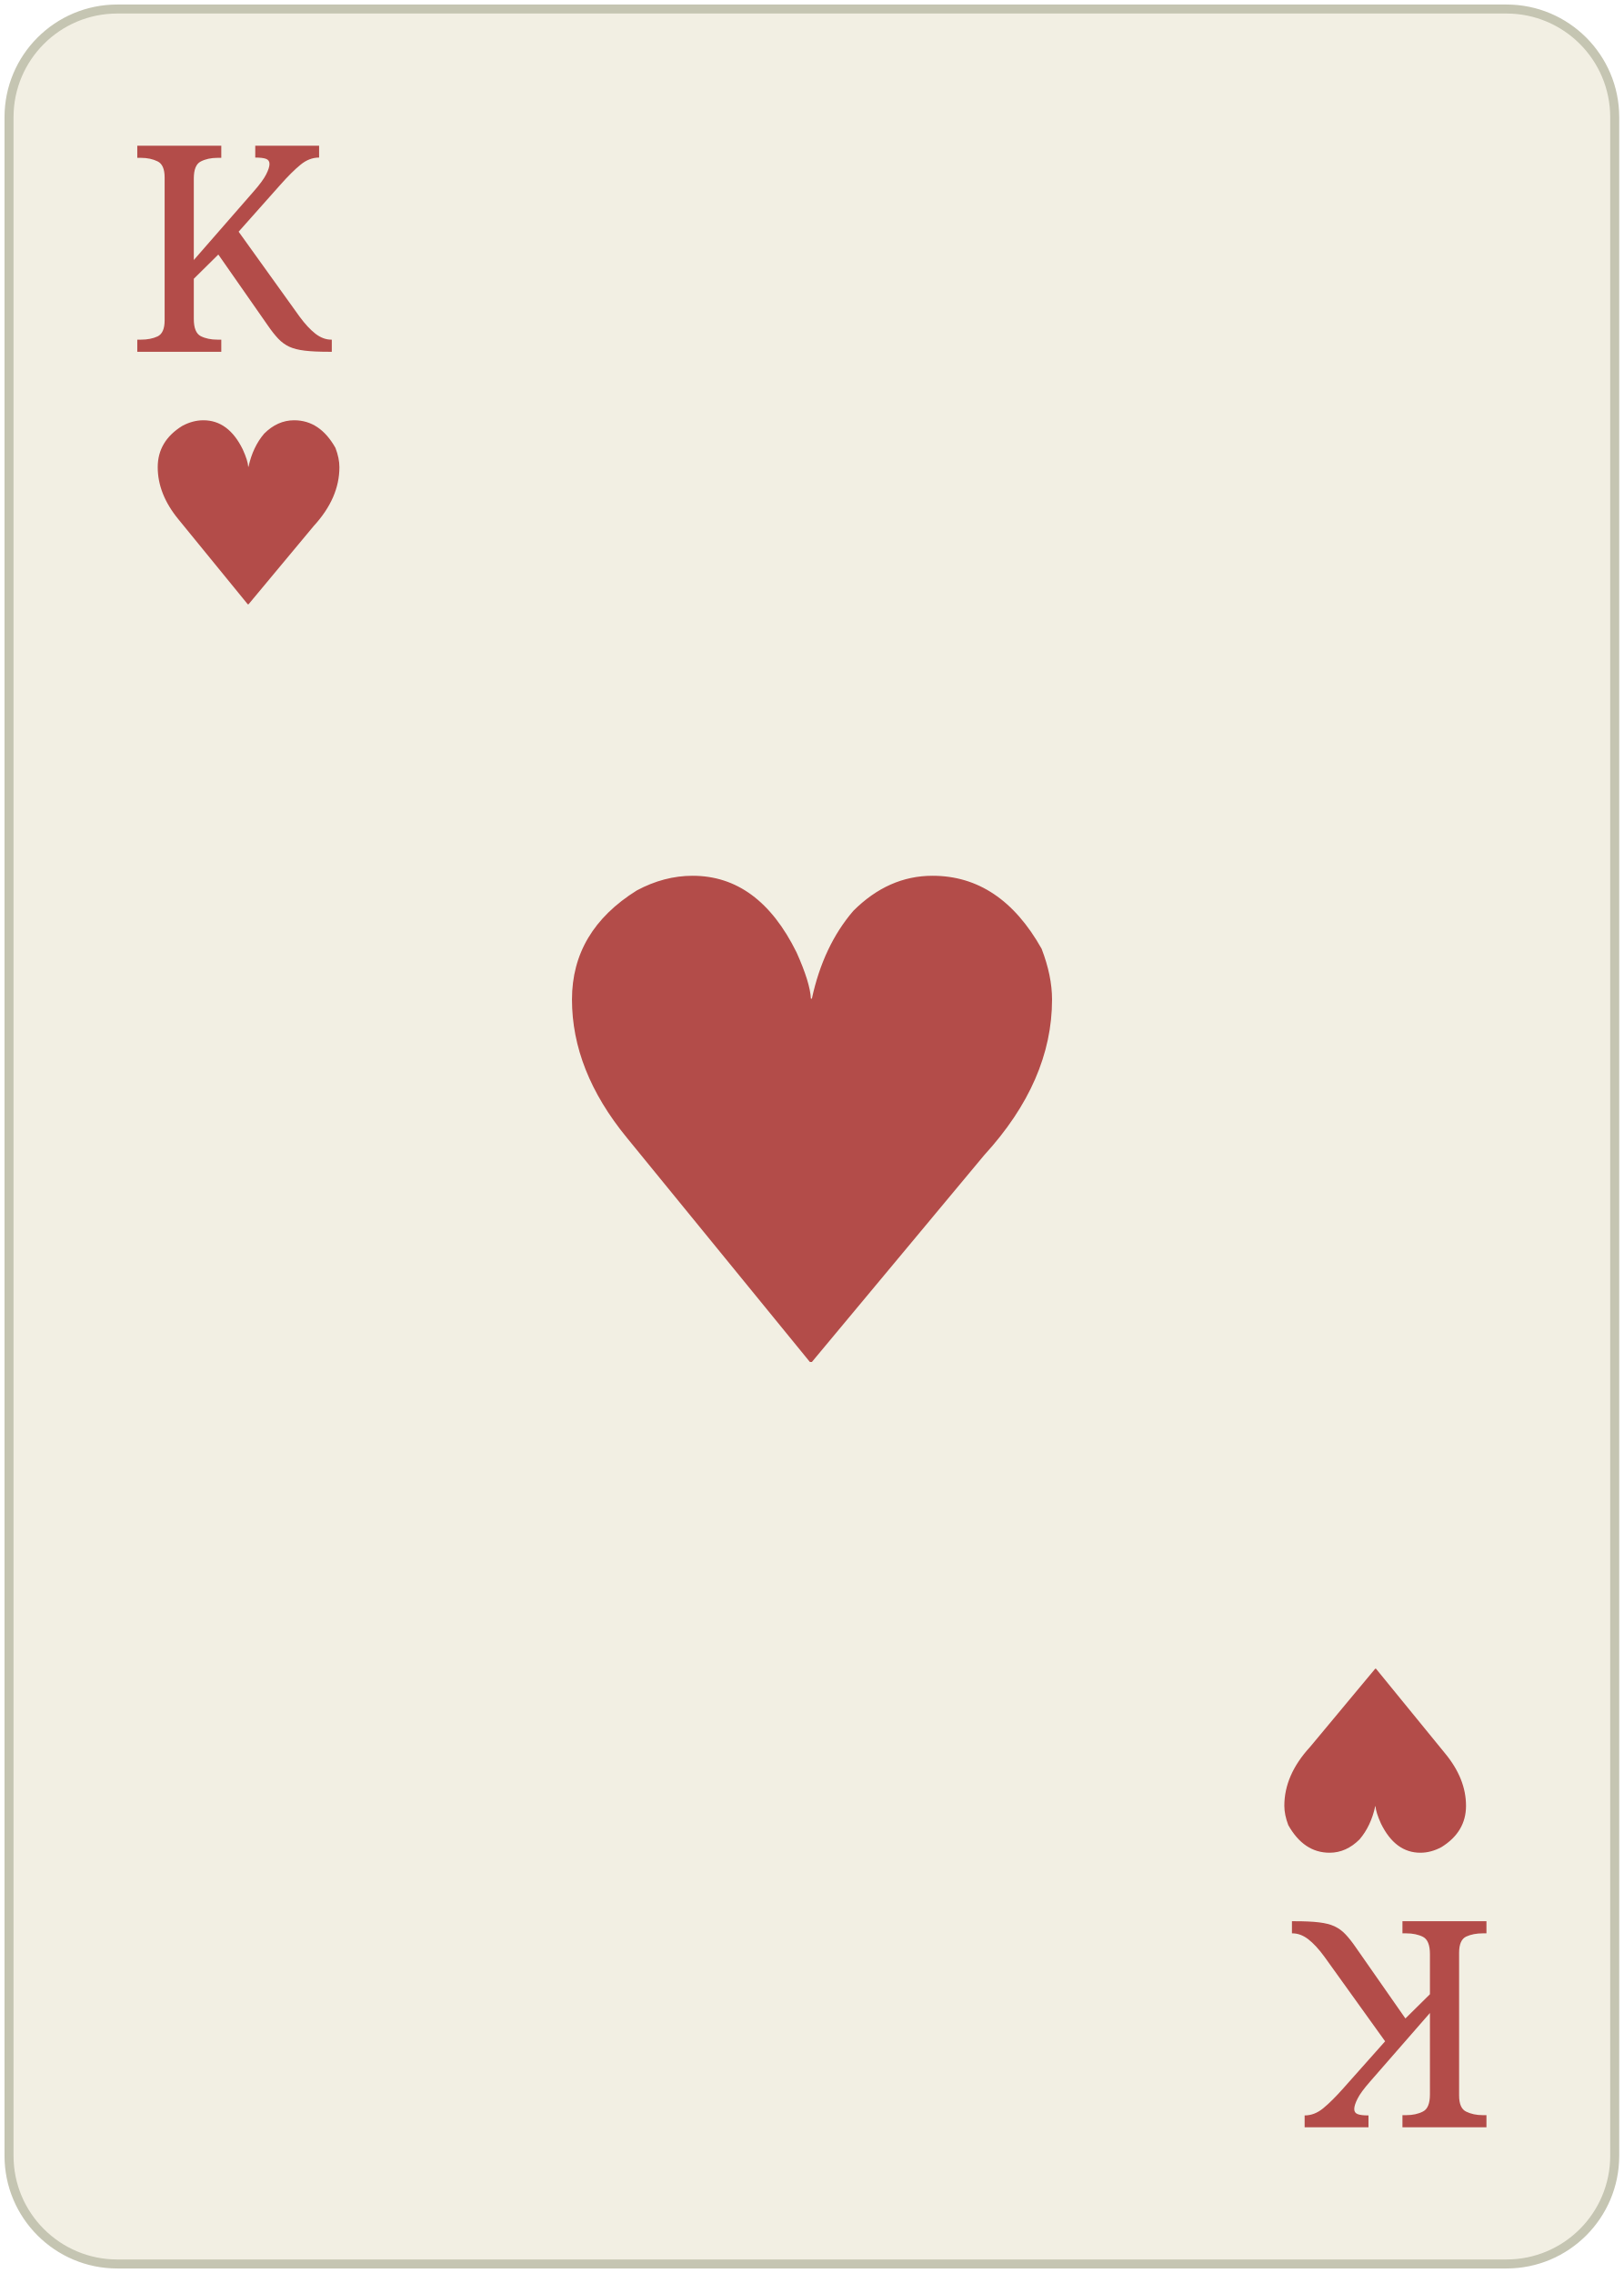
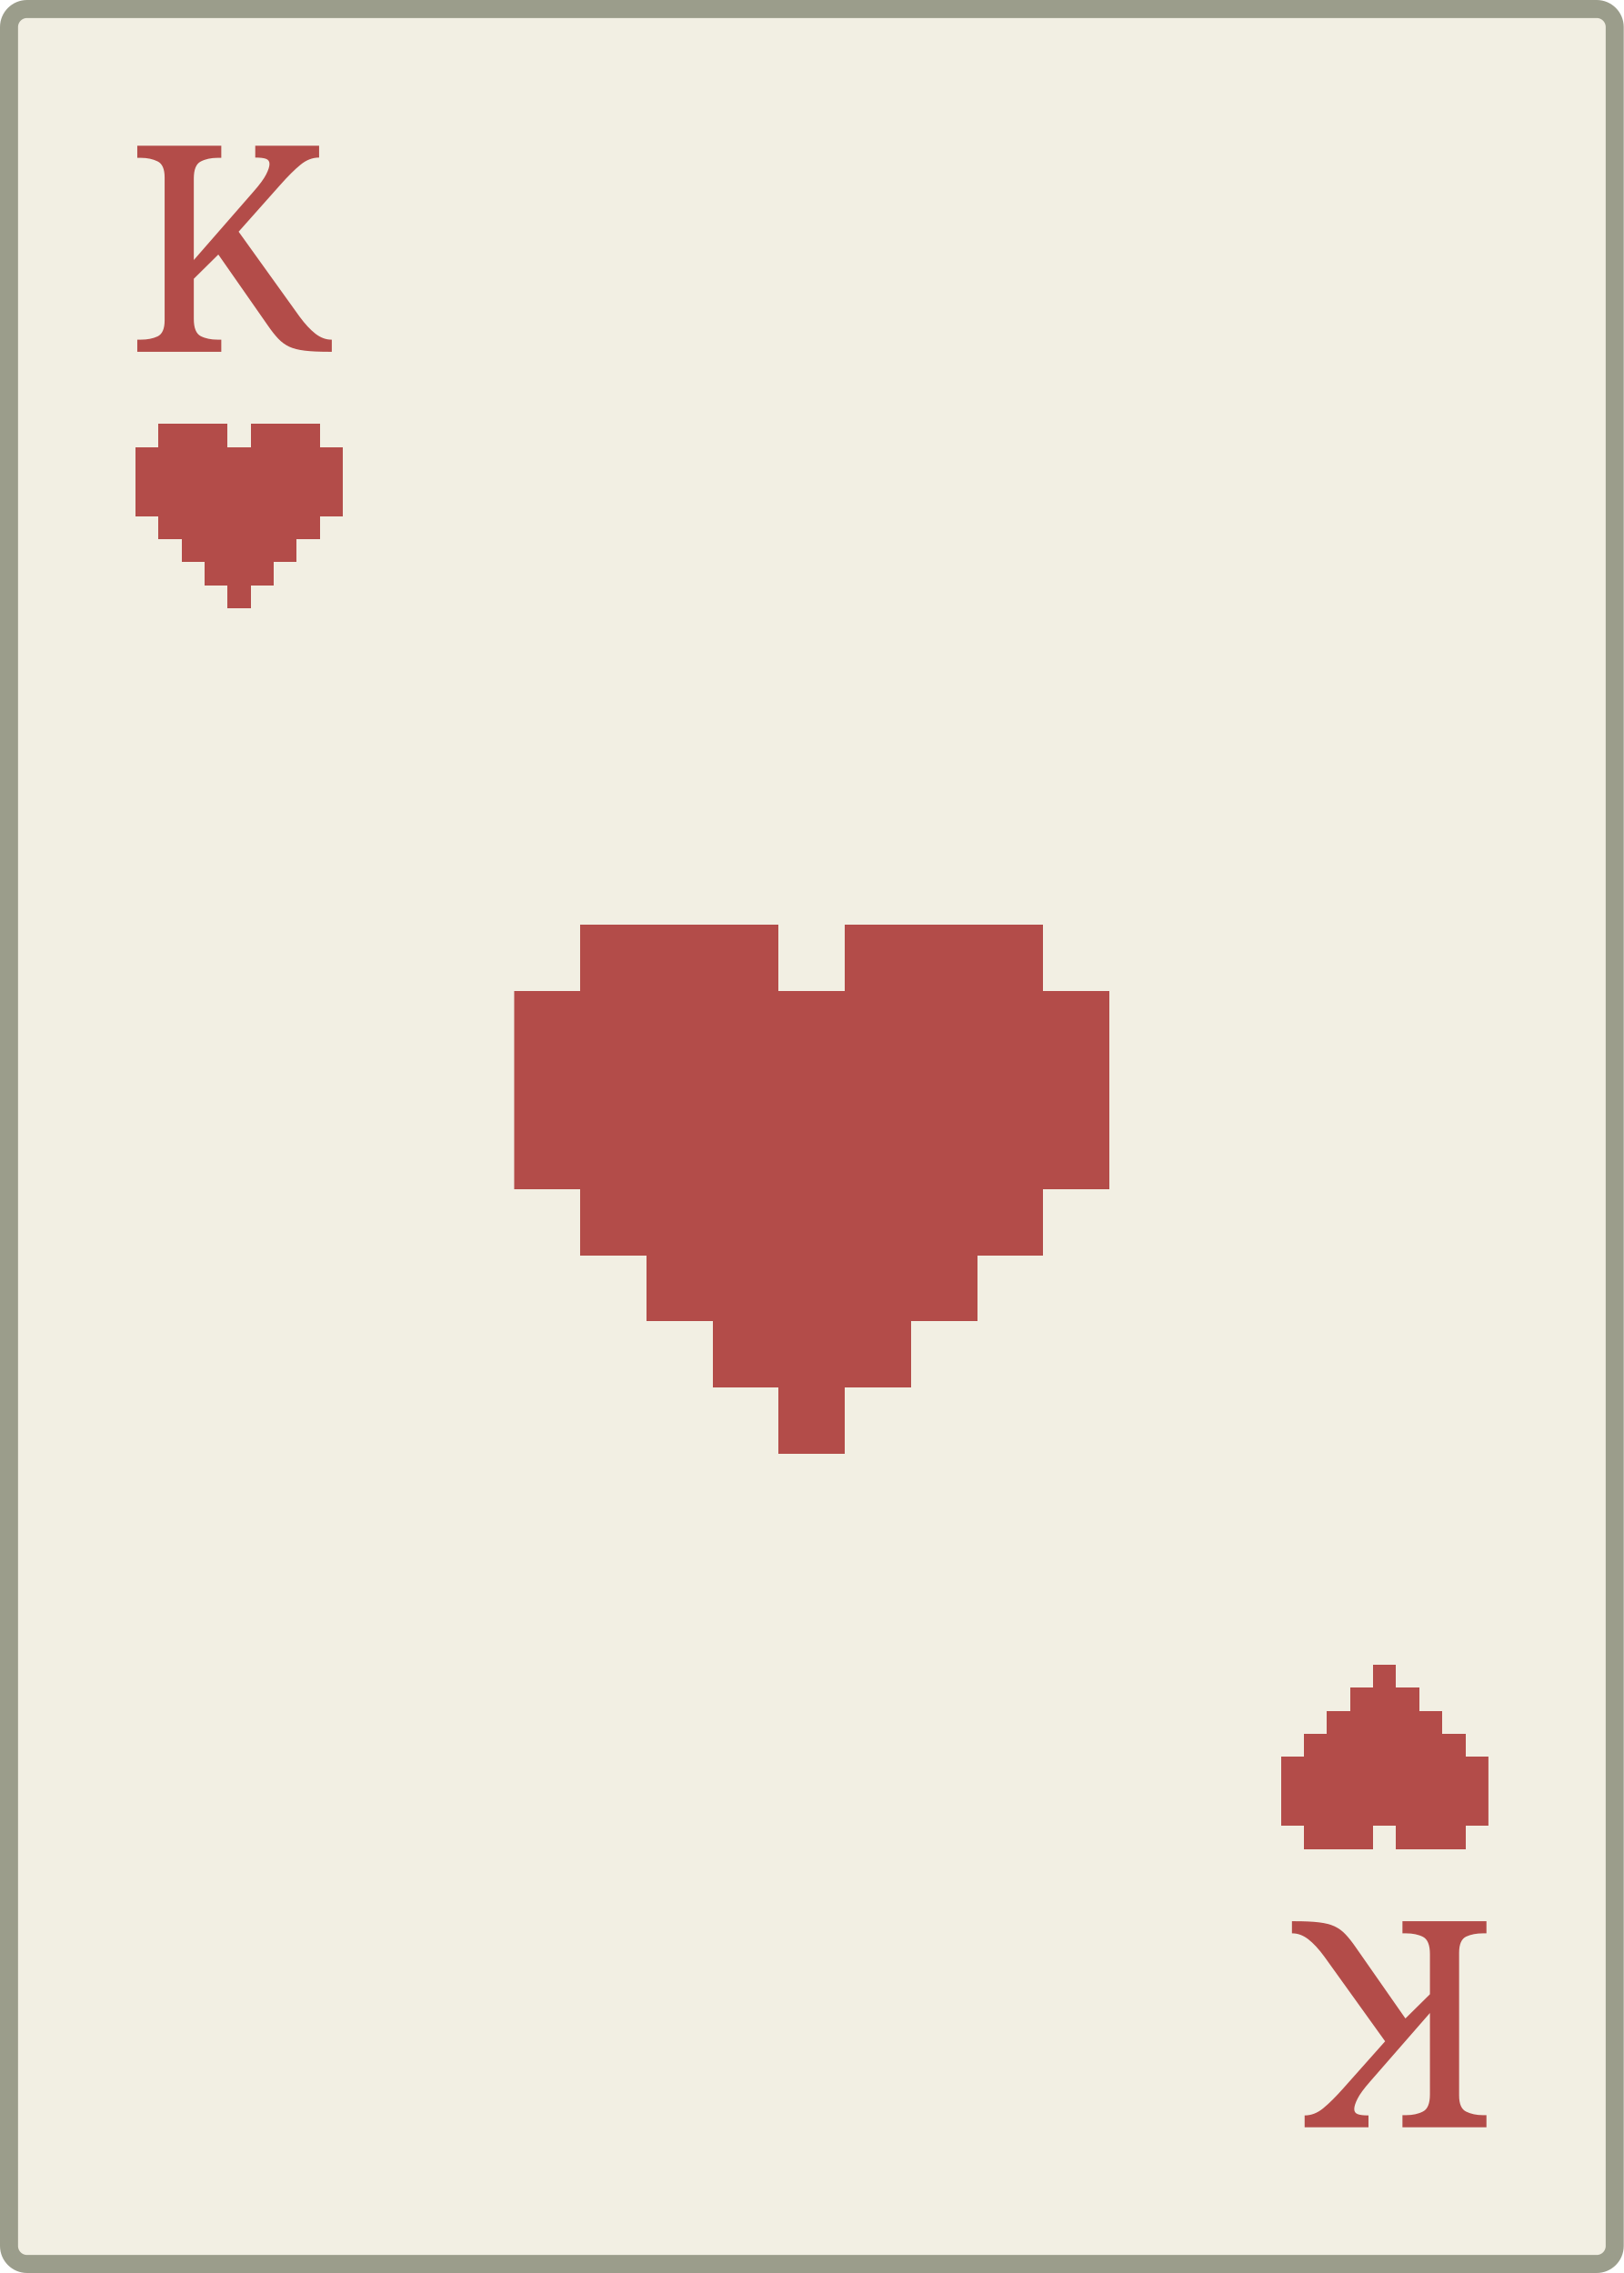
<svg xmlns="http://www.w3.org/2000/svg" viewBox="0 0 180 252">
-   <rect x="1" y="1" width="178" height="250" rx="12" fill="#f2efe3" stroke="#c5c5b2" />
+   <rect x="1" y="1" width="178" height="250" rx="2" fill="#f2efe3" stroke="#9b9d8b" stroke-width="2" />
  <g fill="#b34c49" font-family="Georgia,serif">
    <text x="14" y="39" font-size="32">K</text>
-     <text x="15" y="67" font-size="28">♥</text>
-     <text x="90" y="151" text-anchor="middle" font-size="74">♥</text>
+     <svg x="15" y="44" width="23" height="29" viewBox="0 0 9 9" shape-rendering="crispEdges" aria-hidden="true">
+       <rect x="1" y="0" width="1" height="1" fill="#b34c49" />
+       <rect x="2" y="0" width="1" height="1" fill="#b34c49" />
+       <rect x="3" y="0" width="1" height="1" fill="#b34c49" />
+       <rect x="5" y="0" width="1" height="1" fill="#b34c49" />
+       <rect x="6" y="0" width="1" height="1" fill="#b34c49" />
+       <rect x="7" y="0" width="1" height="1" fill="#b34c49" />
+       <rect x="0" y="1" width="1" height="1" fill="#b34c49" />
+       <rect x="1" y="1" width="1" height="1" fill="#b34c49" />
+       <rect x="2" y="1" width="1" height="1" fill="#b34c49" />
+       <rect x="3" y="1" width="1" height="1" fill="#b34c49" />
+       <rect x="4" y="1" width="1" height="1" fill="#b34c49" />
+       <rect x="5" y="1" width="1" height="1" fill="#b34c49" />
+       <rect x="6" y="1" width="1" height="1" fill="#b34c49" />
+       <rect x="7" y="1" width="1" height="1" fill="#b34c49" />
+       <rect x="8" y="1" width="1" height="1" fill="#b34c49" />
+       <rect x="0" y="2" width="1" height="1" fill="#b34c49" />
+       <rect x="1" y="2" width="1" height="1" fill="#b34c49" />
+       <rect x="2" y="2" width="1" height="1" fill="#b34c49" />
+       <rect x="3" y="2" width="1" height="1" fill="#b34c49" />
+       <rect x="4" y="2" width="1" height="1" fill="#b34c49" />
+       <rect x="5" y="2" width="1" height="1" fill="#b34c49" />
+       <rect x="6" y="2" width="1" height="1" fill="#b34c49" />
+       <rect x="7" y="2" width="1" height="1" fill="#b34c49" />
+       <rect x="8" y="2" width="1" height="1" fill="#b34c49" />
+       <rect x="0" y="3" width="1" height="1" fill="#b34c49" />
+       <rect x="1" y="3" width="1" height="1" fill="#b34c49" />
+       <rect x="2" y="3" width="1" height="1" fill="#b34c49" />
+       <rect x="3" y="3" width="1" height="1" fill="#b34c49" />
+       <rect x="4" y="3" width="1" height="1" fill="#b34c49" />
+       <rect x="5" y="3" width="1" height="1" fill="#b34c49" />
+       <rect x="6" y="3" width="1" height="1" fill="#b34c49" />
+       <rect x="7" y="3" width="1" height="1" fill="#b34c49" />
+       <rect x="8" y="3" width="1" height="1" fill="#b34c49" />
+       <rect x="1" y="4" width="1" height="1" fill="#b34c49" />
+       <rect x="2" y="4" width="1" height="1" fill="#b34c49" />
+       <rect x="3" y="4" width="1" height="1" fill="#b34c49" />
+       <rect x="4" y="4" width="1" height="1" fill="#b34c49" />
+       <rect x="5" y="4" width="1" height="1" fill="#b34c49" />
+       <rect x="6" y="4" width="1" height="1" fill="#b34c49" />
+       <rect x="7" y="4" width="1" height="1" fill="#b34c49" />
+       <rect x="2" y="5" width="1" height="1" fill="#b34c49" />
+       <rect x="3" y="5" width="1" height="1" fill="#b34c49" />
+       <rect x="4" y="5" width="1" height="1" fill="#b34c49" />
+       <rect x="5" y="5" width="1" height="1" fill="#b34c49" />
+       <rect x="6" y="5" width="1" height="1" fill="#b34c49" />
+       <rect x="3" y="6" width="1" height="1" fill="#b34c49" />
+       <rect x="4" y="6" width="1" height="1" fill="#b34c49" />
+       <rect x="5" y="6" width="1" height="1" fill="#b34c49" />
+       <rect x="4" y="7" width="1" height="1" fill="#b34c49" />
+     </svg>
+     <svg x="57" y="95" width="66" height="81" viewBox="0 0 9 9" shape-rendering="crispEdges" aria-hidden="true">
+       <rect x="1" y="0" width="1" height="1" fill="#b34c49" />
+       <rect x="2" y="0" width="1" height="1" fill="#b34c49" />
+       <rect x="3" y="0" width="1" height="1" fill="#b34c49" />
+       <rect x="5" y="0" width="1" height="1" fill="#b34c49" />
+       <rect x="6" y="0" width="1" height="1" fill="#b34c49" />
+       <rect x="7" y="0" width="1" height="1" fill="#b34c49" />
+       <rect x="0" y="1" width="1" height="1" fill="#b34c49" />
+       <rect x="1" y="1" width="1" height="1" fill="#b34c49" />
+       <rect x="2" y="1" width="1" height="1" fill="#b34c49" />
+       <rect x="3" y="1" width="1" height="1" fill="#b34c49" />
+       <rect x="4" y="1" width="1" height="1" fill="#b34c49" />
+       <rect x="5" y="1" width="1" height="1" fill="#b34c49" />
+       <rect x="6" y="1" width="1" height="1" fill="#b34c49" />
+       <rect x="7" y="1" width="1" height="1" fill="#b34c49" />
+       <rect x="8" y="1" width="1" height="1" fill="#b34c49" />
+       <rect x="0" y="2" width="1" height="1" fill="#b34c49" />
+       <rect x="1" y="2" width="1" height="1" fill="#b34c49" />
+       <rect x="2" y="2" width="1" height="1" fill="#b34c49" />
+       <rect x="3" y="2" width="1" height="1" fill="#b34c49" />
+       <rect x="4" y="2" width="1" height="1" fill="#b34c49" />
+       <rect x="5" y="2" width="1" height="1" fill="#b34c49" />
+       <rect x="6" y="2" width="1" height="1" fill="#b34c49" />
+       <rect x="7" y="2" width="1" height="1" fill="#b34c49" />
+       <rect x="8" y="2" width="1" height="1" fill="#b34c49" />
+       <rect x="0" y="3" width="1" height="1" fill="#b34c49" />
+       <rect x="1" y="3" width="1" height="1" fill="#b34c49" />
+       <rect x="2" y="3" width="1" height="1" fill="#b34c49" />
+       <rect x="3" y="3" width="1" height="1" fill="#b34c49" />
+       <rect x="4" y="3" width="1" height="1" fill="#b34c49" />
+       <rect x="5" y="3" width="1" height="1" fill="#b34c49" />
+       <rect x="6" y="3" width="1" height="1" fill="#b34c49" />
+       <rect x="7" y="3" width="1" height="1" fill="#b34c49" />
+       <rect x="8" y="3" width="1" height="1" fill="#b34c49" />
+       <rect x="1" y="4" width="1" height="1" fill="#b34c49" />
+       <rect x="2" y="4" width="1" height="1" fill="#b34c49" />
+       <rect x="3" y="4" width="1" height="1" fill="#b34c49" />
+       <rect x="4" y="4" width="1" height="1" fill="#b34c49" />
+       <rect x="5" y="4" width="1" height="1" fill="#b34c49" />
+       <rect x="6" y="4" width="1" height="1" fill="#b34c49" />
+       <rect x="7" y="4" width="1" height="1" fill="#b34c49" />
+       <rect x="2" y="5" width="1" height="1" fill="#b34c49" />
+       <rect x="3" y="5" width="1" height="1" fill="#b34c49" />
+       <rect x="4" y="5" width="1" height="1" fill="#b34c49" />
+       <rect x="5" y="5" width="1" height="1" fill="#b34c49" />
+       <rect x="6" y="5" width="1" height="1" fill="#b34c49" />
+       <rect x="3" y="6" width="1" height="1" fill="#b34c49" />
+       <rect x="4" y="6" width="1" height="1" fill="#b34c49" />
+       <rect x="5" y="6" width="1" height="1" fill="#b34c49" />
+       <rect x="4" y="7" width="1" height="1" fill="#b34c49" />
+     </svg>
    <g transform="rotate(180 90 126)">
      <text x="14" y="39" font-size="32">K</text>
-       <text x="15" y="67" font-size="28">♥</text>
+       <svg x="15" y="44" width="23" height="29" viewBox="0 0 9 9" shape-rendering="crispEdges" aria-hidden="true">
+         <rect x="1" y="0" width="1" height="1" fill="#b34c49" />
+         <rect x="2" y="0" width="1" height="1" fill="#b34c49" />
+         <rect x="3" y="0" width="1" height="1" fill="#b34c49" />
+         <rect x="5" y="0" width="1" height="1" fill="#b34c49" />
+         <rect x="6" y="0" width="1" height="1" fill="#b34c49" />
+         <rect x="7" y="0" width="1" height="1" fill="#b34c49" />
+         <rect x="0" y="1" width="1" height="1" fill="#b34c49" />
+         <rect x="1" y="1" width="1" height="1" fill="#b34c49" />
+         <rect x="2" y="1" width="1" height="1" fill="#b34c49" />
+         <rect x="3" y="1" width="1" height="1" fill="#b34c49" />
+         <rect x="4" y="1" width="1" height="1" fill="#b34c49" />
+         <rect x="5" y="1" width="1" height="1" fill="#b34c49" />
+         <rect x="6" y="1" width="1" height="1" fill="#b34c49" />
+         <rect x="7" y="1" width="1" height="1" fill="#b34c49" />
+         <rect x="8" y="1" width="1" height="1" fill="#b34c49" />
+         <rect x="0" y="2" width="1" height="1" fill="#b34c49" />
+         <rect x="1" y="2" width="1" height="1" fill="#b34c49" />
+         <rect x="2" y="2" width="1" height="1" fill="#b34c49" />
+         <rect x="3" y="2" width="1" height="1" fill="#b34c49" />
+         <rect x="4" y="2" width="1" height="1" fill="#b34c49" />
+         <rect x="5" y="2" width="1" height="1" fill="#b34c49" />
+         <rect x="6" y="2" width="1" height="1" fill="#b34c49" />
+         <rect x="7" y="2" width="1" height="1" fill="#b34c49" />
+         <rect x="8" y="2" width="1" height="1" fill="#b34c49" />
+         <rect x="0" y="3" width="1" height="1" fill="#b34c49" />
+         <rect x="1" y="3" width="1" height="1" fill="#b34c49" />
+         <rect x="2" y="3" width="1" height="1" fill="#b34c49" />
+         <rect x="3" y="3" width="1" height="1" fill="#b34c49" />
+         <rect x="4" y="3" width="1" height="1" fill="#b34c49" />
+         <rect x="5" y="3" width="1" height="1" fill="#b34c49" />
+         <rect x="6" y="3" width="1" height="1" fill="#b34c49" />
+         <rect x="7" y="3" width="1" height="1" fill="#b34c49" />
+         <rect x="8" y="3" width="1" height="1" fill="#b34c49" />
+         <rect x="1" y="4" width="1" height="1" fill="#b34c49" />
+         <rect x="2" y="4" width="1" height="1" fill="#b34c49" />
+         <rect x="3" y="4" width="1" height="1" fill="#b34c49" />
+         <rect x="4" y="4" width="1" height="1" fill="#b34c49" />
+         <rect x="5" y="4" width="1" height="1" fill="#b34c49" />
+         <rect x="6" y="4" width="1" height="1" fill="#b34c49" />
+         <rect x="7" y="4" width="1" height="1" fill="#b34c49" />
+         <rect x="2" y="5" width="1" height="1" fill="#b34c49" />
+         <rect x="3" y="5" width="1" height="1" fill="#b34c49" />
+         <rect x="4" y="5" width="1" height="1" fill="#b34c49" />
+         <rect x="5" y="5" width="1" height="1" fill="#b34c49" />
+         <rect x="6" y="5" width="1" height="1" fill="#b34c49" />
+         <rect x="3" y="6" width="1" height="1" fill="#b34c49" />
+         <rect x="4" y="6" width="1" height="1" fill="#b34c49" />
+         <rect x="5" y="6" width="1" height="1" fill="#b34c49" />
+         <rect x="4" y="7" width="1" height="1" fill="#b34c49" />
+       </svg>
    </g>
  </g>
</svg>
